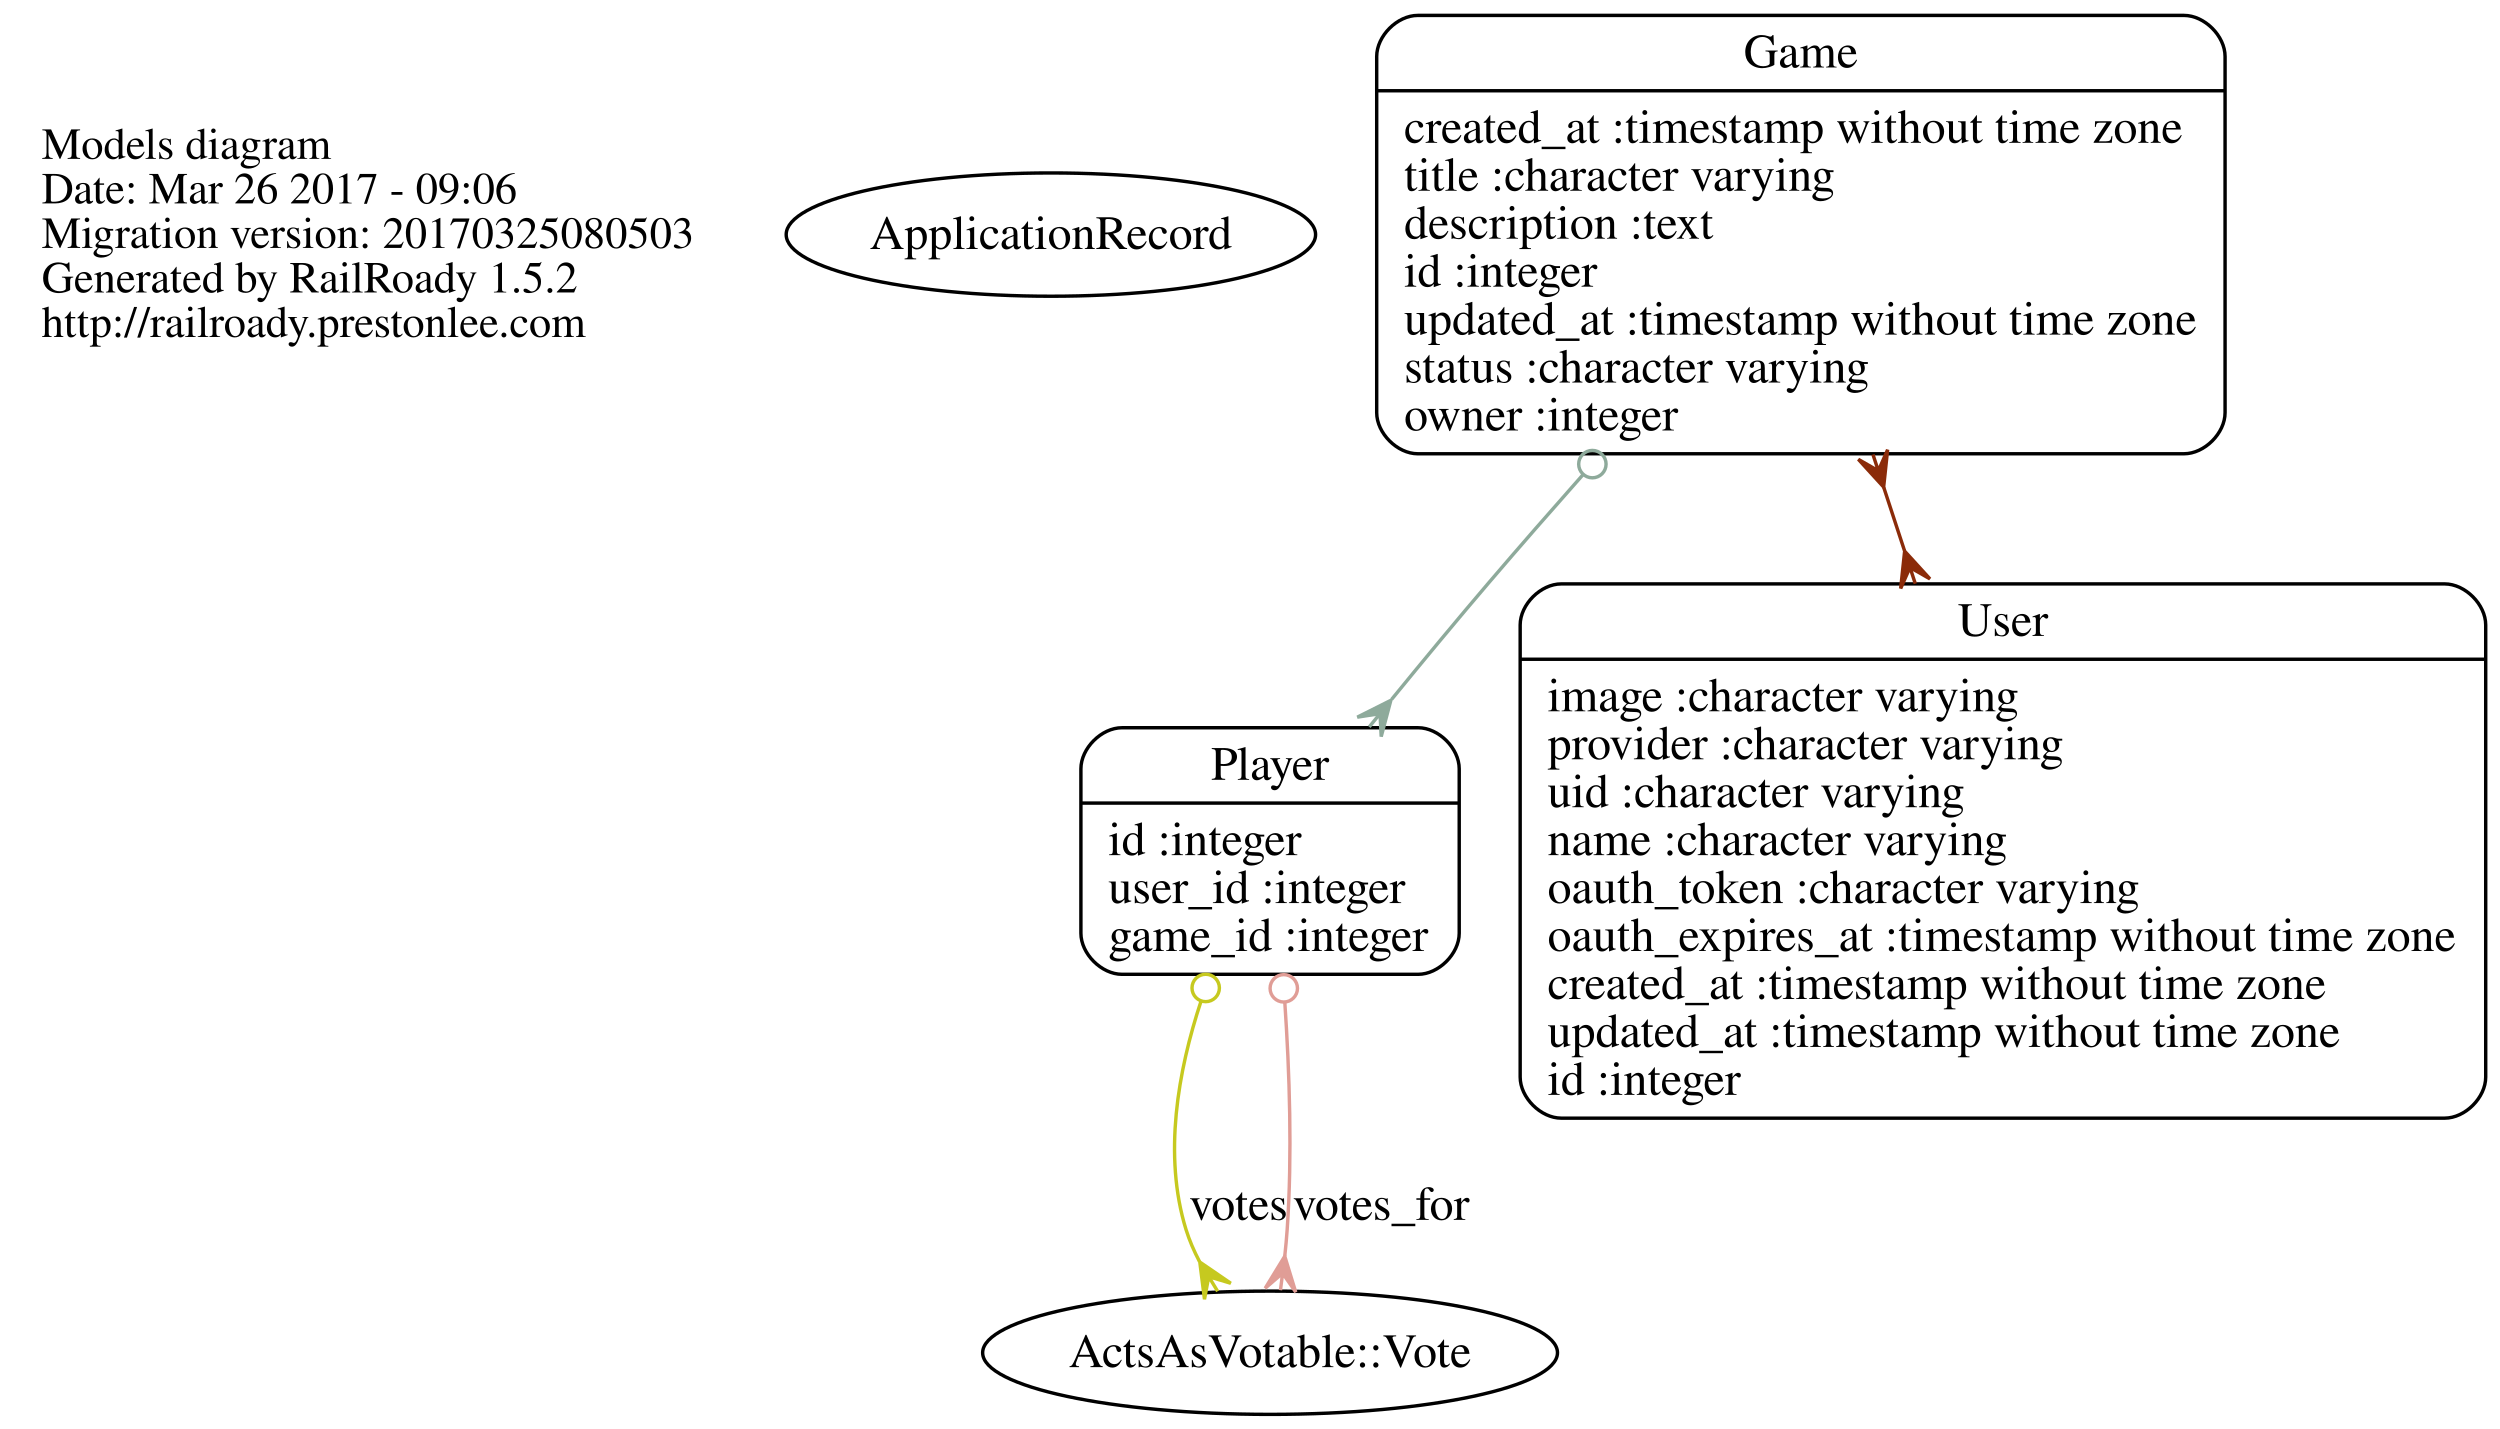
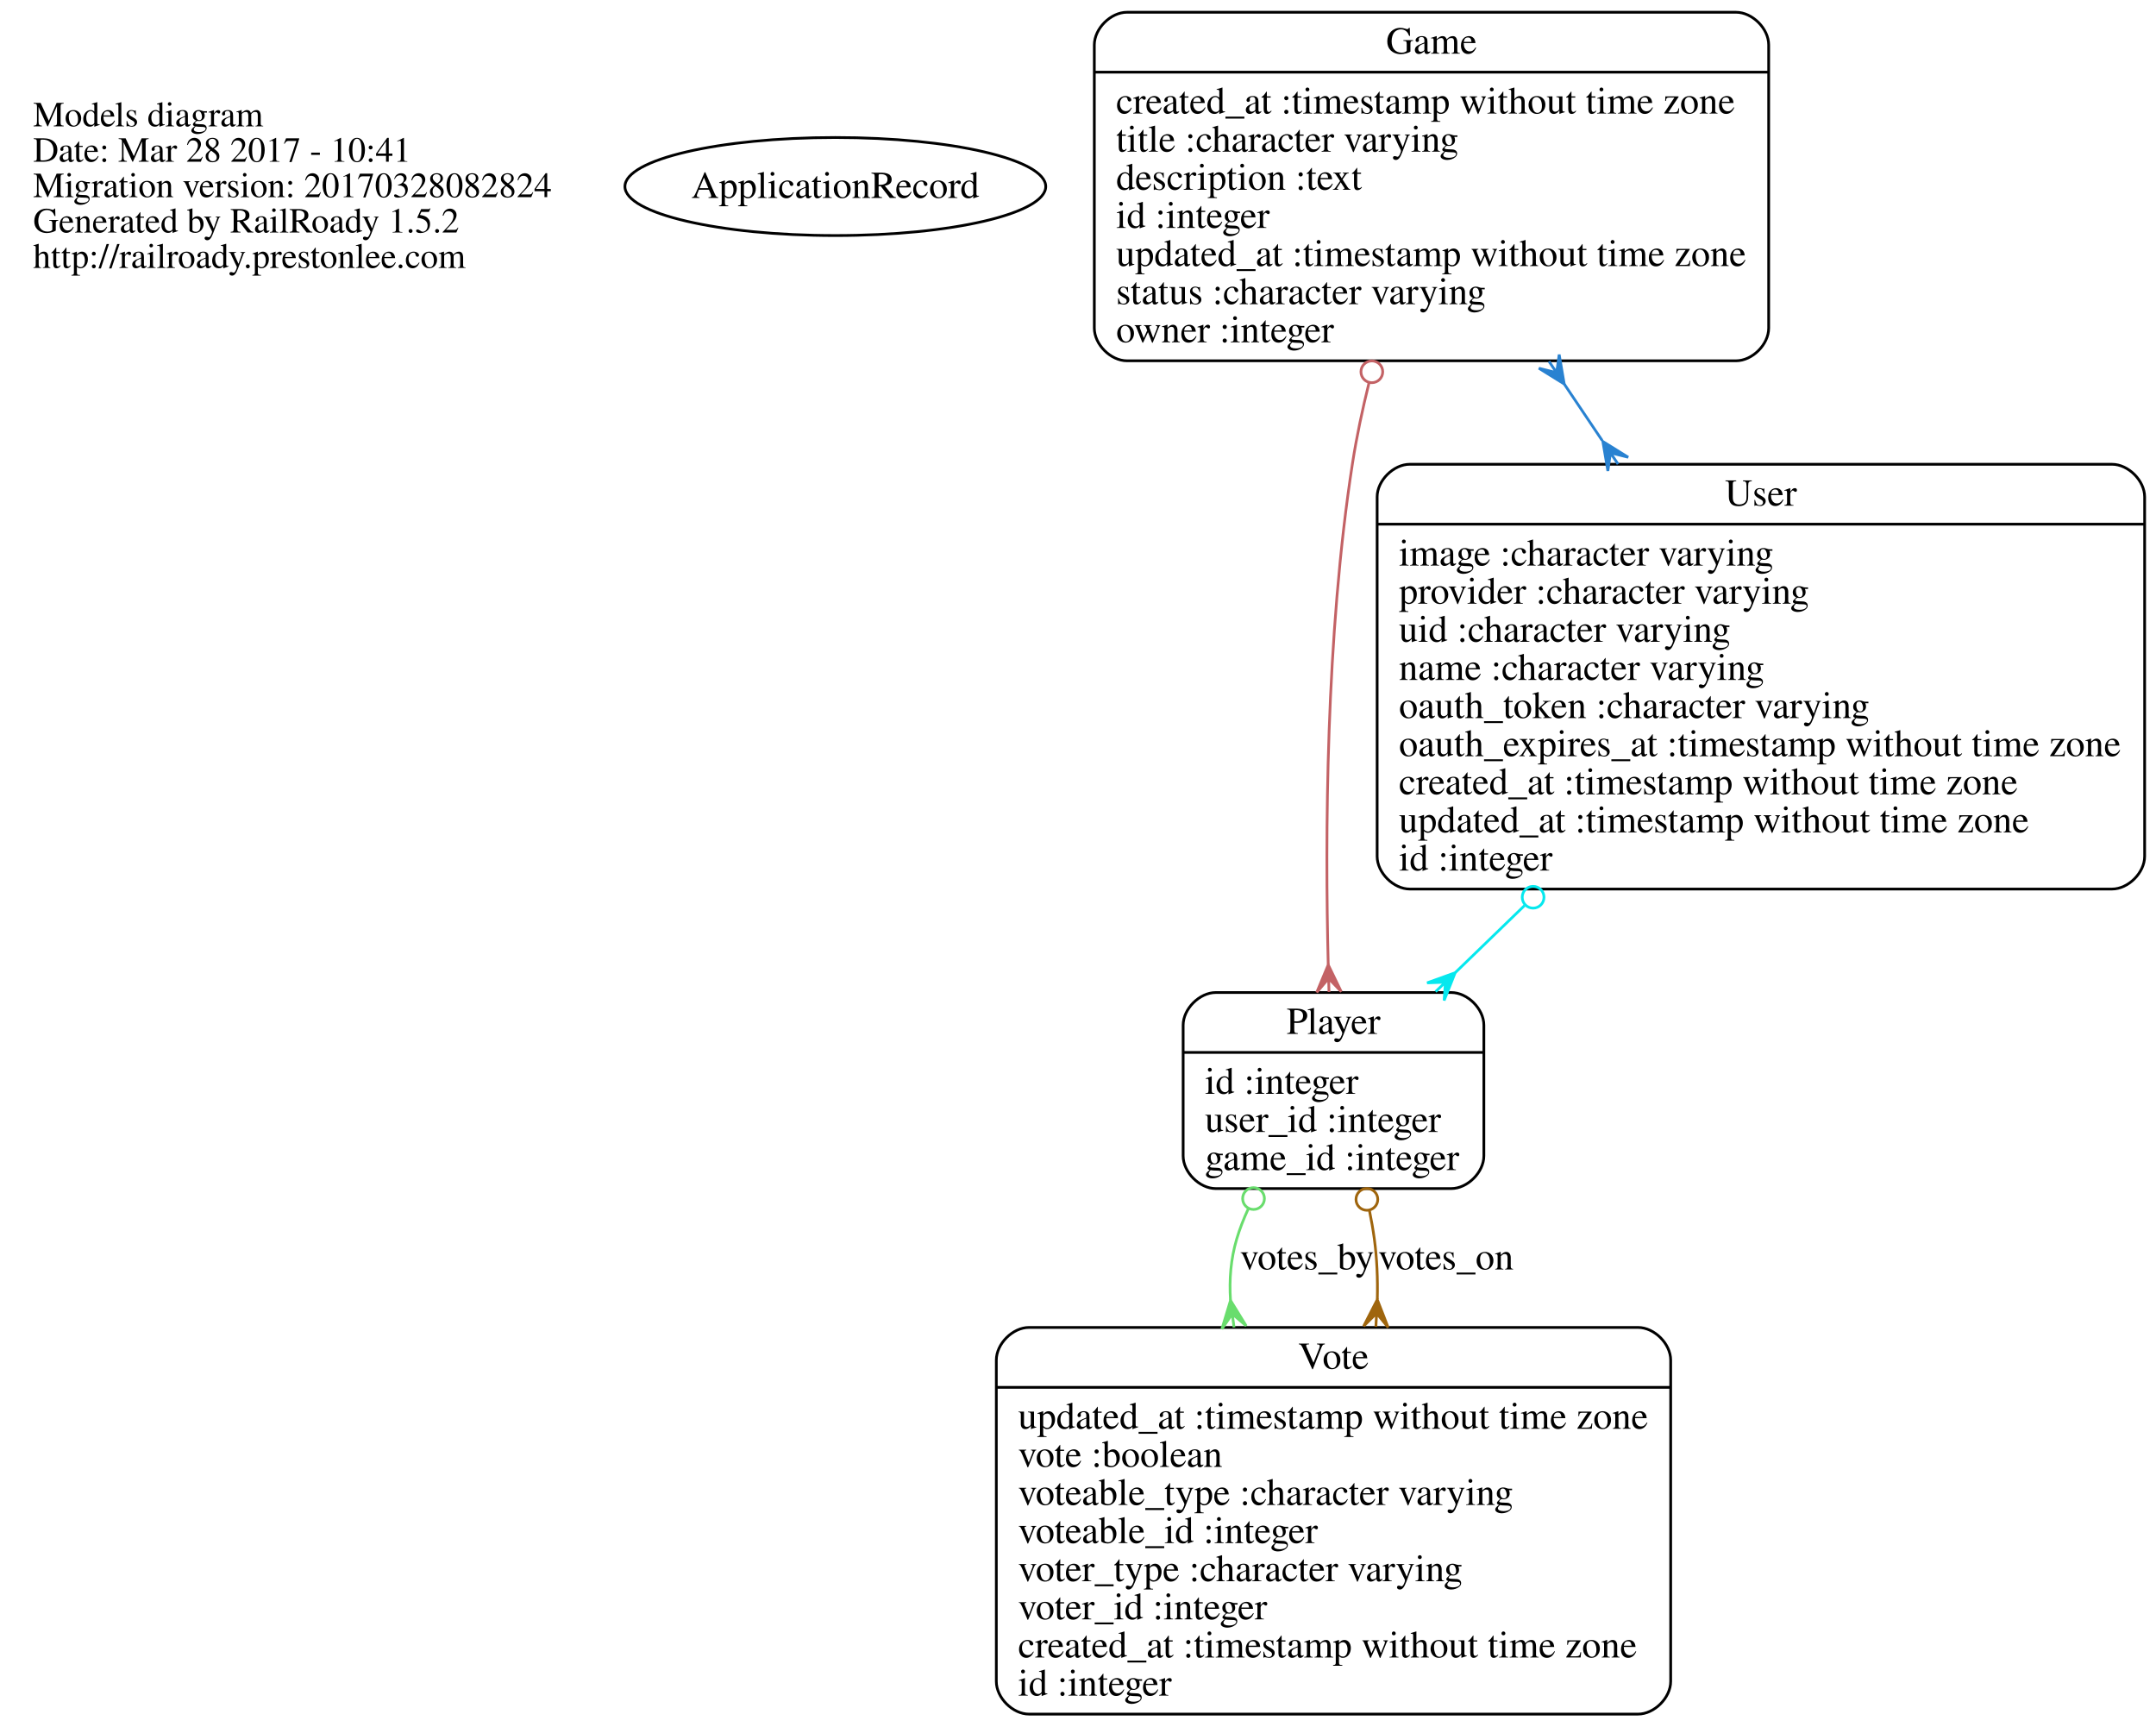
- <svg xmlns="http://www.w3.org/2000/svg" width="730pt" height="417pt" viewBox="0.00 0.00 729.66 417.00">
-   <g id="graph0" class="graph" transform="scale(1 1) rotate(0) translate(4 413)">
-     <polygon fill="transparent" stroke="transparent" points="-4,4 -4,-413 725.657,-413 725.657,4 -4,4" />
+ <svg xmlns="http://www.w3.org/2000/svg" width="792pt" height="634pt" viewBox="0.00 0.00 791.66 634.00">
+   <g id="graph0" class="graph" transform="scale(1 1) rotate(0) translate(4 630)">
+     <polygon fill="transparent" stroke="transparent" points="-4,4 -4,-630 787.657,-630 787.657,4 -4,4" />
    <g id="node1" class="node">
-       <text text-anchor="start" x="8" y="-366.6" font-family="Times,serif" font-size="13.00" fill="#000000">Models diagram</text>
-       <text text-anchor="start" x="8" y="-353.6" font-family="Times,serif" font-size="13.00" fill="#000000">Date: Mar 26 2017 - 09:06</text>
-       <text text-anchor="start" x="8" y="-340.6" font-family="Times,serif" font-size="13.00" fill="#000000">Migration version: 20170325080503</text>
-       <text text-anchor="start" x="8" y="-327.6" font-family="Times,serif" font-size="13.00" fill="#000000">Generated by RailRoady 1.5.2</text>
-       <text text-anchor="start" x="8" y="-314.6" font-family="Times,serif" font-size="13.00" fill="#000000">http://railroady.prestonlee.com</text>
+       <text text-anchor="start" x="8" y="-583.6" font-family="Times,serif" font-size="13.00" fill="#000000">Models diagram</text>
+       <text text-anchor="start" x="8" y="-570.6" font-family="Times,serif" font-size="13.00" fill="#000000">Date: Mar 28 2017 - 10:41</text>
+       <text text-anchor="start" x="8" y="-557.6" font-family="Times,serif" font-size="13.00" fill="#000000">Migration version: 20170328082824</text>
+       <text text-anchor="start" x="8" y="-544.6" font-family="Times,serif" font-size="13.00" fill="#000000">Generated by RailRoady 1.5.2</text>
+       <text text-anchor="start" x="8" y="-531.6" font-family="Times,serif" font-size="13.00" fill="#000000">http://railroady.prestonlee.com</text>
    </g>
    <g id="node2" class="node">
-       <ellipse fill="none" stroke="#000000" cx="302.688" cy="-344.5" rx="77.292" ry="18" />
-       <text text-anchor="middle" x="302.688" y="-340.3" font-family="Times,serif" font-size="14.00" fill="#000000">ApplicationRecord</text>
+       <ellipse fill="none" stroke="#000000" cx="302.688" cy="-561.5" rx="77.292" ry="18" />
+       <text text-anchor="middle" x="302.688" y="-557.3" font-family="Times,serif" font-size="14.00" fill="#000000">ApplicationRecord</text>
    </g>
    <g id="node3" class="node">
-       <path fill="none" stroke="#000000" d="M409.825,-280.5C409.825,-280.5 633.55,-280.5 633.55,-280.5 639.55,-280.5 645.55,-286.5 645.55,-292.5 645.55,-292.5 645.55,-396.5 645.55,-396.5 645.55,-402.5 639.55,-408.5 633.55,-408.5 633.55,-408.5 409.825,-408.5 409.825,-408.5 403.825,-408.5 397.825,-402.5 397.825,-396.5 397.825,-396.5 397.825,-292.5 397.825,-292.5 397.825,-286.5 403.825,-280.5 409.825,-280.5" />
-       <text text-anchor="middle" x="521.688" y="-393.3" font-family="Times,serif" font-size="14.00" fill="#000000">Game</text>
-       <polyline fill="none" stroke="#000000" points="397.825,-386.5 645.55,-386.5 " />
-       <text text-anchor="start" x="405.825" y="-371.3" font-family="Times,serif" font-size="14.00" fill="#000000">created_at :timestamp without time zone</text>
-       <text text-anchor="start" x="405.825" y="-357.3" font-family="Times,serif" font-size="14.00" fill="#000000">title :character varying</text>
-       <text text-anchor="start" x="405.825" y="-343.3" font-family="Times,serif" font-size="14.00" fill="#000000">description :text</text>
-       <text text-anchor="start" x="405.825" y="-329.3" font-family="Times,serif" font-size="14.00" fill="#000000">id :integer</text>
-       <text text-anchor="start" x="405.825" y="-315.3" font-family="Times,serif" font-size="14.00" fill="#000000">updated_at :timestamp without time zone</text>
-       <text text-anchor="start" x="405.825" y="-301.3" font-family="Times,serif" font-size="14.00" fill="#000000">status :character varying</text>
-       <text text-anchor="start" x="405.825" y="-287.3" font-family="Times,serif" font-size="14.00" fill="#000000">owner :integer</text>
+       <path fill="none" stroke="#000000" d="M409.825,-497.5C409.825,-497.5 633.55,-497.5 633.55,-497.5 639.55,-497.5 645.55,-503.5 645.55,-509.5 645.55,-509.5 645.55,-613.5 645.55,-613.5 645.55,-619.5 639.55,-625.5 633.55,-625.5 633.55,-625.5 409.825,-625.5 409.825,-625.5 403.825,-625.5 397.825,-619.5 397.825,-613.5 397.825,-613.5 397.825,-509.5 397.825,-509.5 397.825,-503.5 403.825,-497.5 409.825,-497.5" />
+       <text text-anchor="middle" x="521.688" y="-610.3" font-family="Times,serif" font-size="14.00" fill="#000000">Game</text>
+       <polyline fill="none" stroke="#000000" points="397.825,-603.5 645.55,-603.5 " />
+       <text text-anchor="start" x="405.825" y="-588.3" font-family="Times,serif" font-size="14.00" fill="#000000">created_at :timestamp without time zone</text>
+       <text text-anchor="start" x="405.825" y="-574.3" font-family="Times,serif" font-size="14.00" fill="#000000">title :character varying</text>
+       <text text-anchor="start" x="405.825" y="-560.3" font-family="Times,serif" font-size="14.00" fill="#000000">description :text</text>
+       <text text-anchor="start" x="405.825" y="-546.3" font-family="Times,serif" font-size="14.00" fill="#000000">id :integer</text>
+       <text text-anchor="start" x="405.825" y="-532.3" font-family="Times,serif" font-size="14.00" fill="#000000">updated_at :timestamp without time zone</text>
+       <text text-anchor="start" x="405.825" y="-518.3" font-family="Times,serif" font-size="14.00" fill="#000000">status :character varying</text>
+       <text text-anchor="start" x="405.825" y="-504.3" font-family="Times,serif" font-size="14.00" fill="#000000">owner :integer</text>
    </g>
    <g id="node4" class="node">
-       <path fill="none" stroke="#000000" d="M323.455,-128.5C323.455,-128.5 409.921,-128.5 409.921,-128.5 415.921,-128.5 421.921,-134.5 421.921,-140.5 421.921,-140.5 421.921,-188.5 421.921,-188.5 421.921,-194.5 415.921,-200.5 409.921,-200.5 409.921,-200.5 323.455,-200.5 323.455,-200.5 317.455,-200.5 311.455,-194.5 311.455,-188.5 311.455,-188.5 311.455,-140.5 311.455,-140.5 311.455,-134.5 317.455,-128.5 323.455,-128.5" />
-       <text text-anchor="middle" x="366.688" y="-185.3" font-family="Times,serif" font-size="14.00" fill="#000000">Player</text>
-       <polyline fill="none" stroke="#000000" points="311.455,-178.5 421.921,-178.5 " />
-       <text text-anchor="start" x="319.455" y="-163.3" font-family="Times,serif" font-size="14.00" fill="#000000">id :integer</text>
-       <text text-anchor="start" x="319.455" y="-149.3" font-family="Times,serif" font-size="14.00" fill="#000000">user_id :integer</text>
-       <text text-anchor="start" x="319.455" y="-135.3" font-family="Times,serif" font-size="14.00" fill="#000000">game_id :integer</text>
+       <path fill="none" stroke="#000000" d="M442.455,-193.5C442.455,-193.5 528.921,-193.5 528.921,-193.5 534.921,-193.5 540.921,-199.5 540.921,-205.5 540.921,-205.5 540.921,-253.5 540.921,-253.5 540.921,-259.5 534.921,-265.5 528.921,-265.5 528.921,-265.5 442.455,-265.5 442.455,-265.5 436.455,-265.5 430.455,-259.5 430.455,-253.5 430.455,-253.5 430.455,-205.5 430.455,-205.5 430.455,-199.5 436.455,-193.5 442.455,-193.5" />
+       <text text-anchor="middle" x="485.688" y="-250.3" font-family="Times,serif" font-size="14.00" fill="#000000">Player</text>
+       <polyline fill="none" stroke="#000000" points="430.455,-243.5 540.921,-243.5 " />
+       <text text-anchor="start" x="438.455" y="-228.3" font-family="Times,serif" font-size="14.00" fill="#000000">id :integer</text>
+       <text text-anchor="start" x="438.455" y="-214.3" font-family="Times,serif" font-size="14.00" fill="#000000">user_id :integer</text>
+       <text text-anchor="start" x="438.455" y="-200.3" font-family="Times,serif" font-size="14.00" fill="#000000">game_id :integer</text>
    </g>
    <g id="edge1" class="edge">
-       <path fill="none" stroke="#8eaa9b" d="M458.03,-274.355C448.778,-263.913 439.431,-253.225 430.688,-243 421.308,-232.031 411.364,-220.026 402.182,-208.778" />
-       <ellipse fill="none" stroke="#8eaa9b" cx="460.804" cy="-277.479" rx="4" ry="4" />
-       <polygon fill="#8eaa9b" stroke="#8eaa9b" points="401.959,-208.504 399.14,-197.906 398.804,-204.625 395.649,-200.746 395.649,-200.746 395.649,-200.746 398.804,-204.625 392.158,-203.585 401.959,-208.504 401.959,-208.504" />
+       <path fill="none" stroke="#c36265" d="M498.755,-489.5C496.32,-479.67 494.188,-469.645 492.688,-460 482.847,-396.741 482.569,-322.576 483.746,-275.811" />
+       <ellipse fill="none" stroke="#c36265" cx="499.771" cy="-493.456" rx="4" ry="4" />
+       <polygon fill="#c36265" stroke="#c36265" points="483.75,-275.683 488.533,-265.815 483.893,-270.685 484.035,-265.687 484.035,-265.687 484.035,-265.687 483.893,-270.685 479.537,-265.559 483.75,-275.683 483.75,-275.683" />
    </g>
    <g id="node5" class="node">
-       <path fill="none" stroke="#000000" d="M451.719,-86.5C451.719,-86.5 709.657,-86.5 709.657,-86.5 715.657,-86.5 721.657,-92.5 721.657,-98.5 721.657,-98.5 721.657,-230.5 721.657,-230.5 721.657,-236.5 715.657,-242.5 709.657,-242.5 709.657,-242.5 451.719,-242.5 451.719,-242.5 445.719,-242.5 439.719,-236.5 439.719,-230.5 439.719,-230.5 439.719,-98.5 439.719,-98.5 439.719,-92.5 445.719,-86.5 451.719,-86.5" />
-       <text text-anchor="middle" x="580.688" y="-227.3" font-family="Times,serif" font-size="14.00" fill="#000000">User</text>
-       <polyline fill="none" stroke="#000000" points="439.719,-220.5 721.657,-220.5 " />
-       <text text-anchor="start" x="447.719" y="-205.3" font-family="Times,serif" font-size="14.00" fill="#000000">image :character varying</text>
-       <text text-anchor="start" x="447.719" y="-191.3" font-family="Times,serif" font-size="14.00" fill="#000000">provider :character varying</text>
-       <text text-anchor="start" x="447.719" y="-177.3" font-family="Times,serif" font-size="14.00" fill="#000000">uid :character varying</text>
-       <text text-anchor="start" x="447.719" y="-163.3" font-family="Times,serif" font-size="14.00" fill="#000000">name :character varying</text>
-       <text text-anchor="start" x="447.719" y="-149.3" font-family="Times,serif" font-size="14.00" fill="#000000">oauth_token :character varying</text>
-       <text text-anchor="start" x="447.719" y="-135.3" font-family="Times,serif" font-size="14.00" fill="#000000">oauth_expires_at :timestamp without time zone</text>
-       <text text-anchor="start" x="447.719" y="-121.3" font-family="Times,serif" font-size="14.00" fill="#000000">created_at :timestamp without time zone</text>
-       <text text-anchor="start" x="447.719" y="-107.3" font-family="Times,serif" font-size="14.00" fill="#000000">updated_at :timestamp without time zone</text>
-       <text text-anchor="start" x="447.719" y="-93.3" font-family="Times,serif" font-size="14.00" fill="#000000">id :integer</text>
+       <path fill="none" stroke="#000000" d="M513.718,-303.5C513.718,-303.5 771.657,-303.5 771.657,-303.5 777.657,-303.5 783.657,-309.5 783.657,-315.5 783.657,-315.5 783.657,-447.5 783.657,-447.5 783.657,-453.5 777.657,-459.5 771.657,-459.5 771.657,-459.5 513.718,-459.5 513.718,-459.5 507.719,-459.5 501.719,-453.5 501.719,-447.5 501.719,-447.5 501.719,-315.5 501.719,-315.5 501.719,-309.5 507.719,-303.5 513.718,-303.5" />
+       <text text-anchor="middle" x="642.688" y="-444.3" font-family="Times,serif" font-size="14.00" fill="#000000">User</text>
+       <polyline fill="none" stroke="#000000" points="501.719,-437.5 783.657,-437.5 " />
+       <text text-anchor="start" x="509.719" y="-422.3" font-family="Times,serif" font-size="14.00" fill="#000000">image :character varying</text>
+       <text text-anchor="start" x="509.719" y="-408.3" font-family="Times,serif" font-size="14.00" fill="#000000">provider :character varying</text>
+       <text text-anchor="start" x="509.719" y="-394.3" font-family="Times,serif" font-size="14.00" fill="#000000">uid :character varying</text>
+       <text text-anchor="start" x="509.719" y="-380.3" font-family="Times,serif" font-size="14.00" fill="#000000">name :character varying</text>
+       <text text-anchor="start" x="509.719" y="-366.3" font-family="Times,serif" font-size="14.00" fill="#000000">oauth_token :character varying</text>
+       <text text-anchor="start" x="509.719" y="-352.3" font-family="Times,serif" font-size="14.00" fill="#000000">oauth_expires_at :timestamp without time zone</text>
+       <text text-anchor="start" x="509.719" y="-338.3" font-family="Times,serif" font-size="14.00" fill="#000000">created_at :timestamp without time zone</text>
+       <text text-anchor="start" x="509.719" y="-324.3" font-family="Times,serif" font-size="14.00" fill="#000000">updated_at :timestamp without time zone</text>
+       <text text-anchor="start" x="509.719" y="-310.3" font-family="Times,serif" font-size="14.00" fill="#000000">id :integer</text>
    </g>
    <g id="edge2" class="edge">
-       <path fill="none" stroke="#8b2b09" d="M545.875,-270.709C547.871,-264.617 549.902,-258.424 551.927,-252.244" />
-       <polygon fill="#8b2b09" stroke="#8b2b09" points="545.853,-270.776 538.462,-278.877 544.296,-275.527 542.738,-280.278 542.738,-280.278 542.738,-280.278 544.296,-275.527 547.014,-281.68 545.853,-270.776 545.853,-270.776" />
-       <polygon fill="#8b2b09" stroke="#8b2b09" points="551.986,-252.064 559.377,-243.963 553.543,-247.313 555.101,-242.562 555.101,-242.562 555.101,-242.562 553.543,-247.313 550.825,-241.16 551.986,-252.064 551.986,-252.064" />
+       <path fill="none" stroke="#2982d1" d="M570.505,-488.88C575.066,-482.094 579.72,-475.171 584.357,-468.273" />
+       <polygon fill="#2982d1" stroke="#2982d1" points="570.438,-488.979 561.124,-494.768 567.649,-493.129 564.859,-497.278 564.859,-497.278 564.859,-497.278 567.649,-493.129 568.594,-499.789 570.438,-488.979 570.438,-488.979" />
+       <polygon fill="#2982d1" stroke="#2982d1" points="584.634,-467.861 593.948,-462.072 587.423,-463.711 590.213,-459.562 590.213,-459.562 590.213,-459.562 587.423,-463.711 586.478,-457.051 584.634,-467.861 584.634,-467.861" />
    </g>
    <g id="node6" class="node">
-       <ellipse fill="none" stroke="#000000" cx="366.688" cy="-18" rx="83.927" ry="18" />
-       <text text-anchor="middle" x="366.688" y="-13.8" font-family="Times,serif" font-size="14.00" fill="#000000">ActsAsVotable::Vote</text>
+       <path fill="none" stroke="#000000" d="M373.825,-.5C373.825,-.5 597.55,-.5 597.55,-.5 603.55,-.5 609.55,-6.5 609.55,-12.5 609.55,-12.5 609.55,-130.5 609.55,-130.5 609.55,-136.5 603.55,-142.5 597.55,-142.5 597.55,-142.5 373.825,-142.5 373.825,-142.5 367.825,-142.5 361.825,-136.5 361.825,-130.5 361.825,-130.5 361.825,-12.5 361.825,-12.5 361.825,-6.5 367.825,-.5 373.825,-.5" />
+       <text text-anchor="middle" x="485.688" y="-127.3" font-family="Times,serif" font-size="14.00" fill="#000000">Vote</text>
+       <polyline fill="none" stroke="#000000" points="361.825,-120.5 609.55,-120.5 " />
+       <text text-anchor="start" x="369.825" y="-105.3" font-family="Times,serif" font-size="14.00" fill="#000000">updated_at :timestamp without time zone</text>
+       <text text-anchor="start" x="369.825" y="-91.3" font-family="Times,serif" font-size="14.00" fill="#000000">vote :boolean</text>
+       <text text-anchor="start" x="369.825" y="-77.3" font-family="Times,serif" font-size="14.00" fill="#000000">voteable_type :character varying</text>
+       <text text-anchor="start" x="369.825" y="-63.3" font-family="Times,serif" font-size="14.00" fill="#000000">voteable_id :integer</text>
+       <text text-anchor="start" x="369.825" y="-49.3" font-family="Times,serif" font-size="14.00" fill="#000000">voter_type :character varying</text>
+       <text text-anchor="start" x="369.825" y="-35.3" font-family="Times,serif" font-size="14.00" fill="#000000">voter_id :integer</text>
+       <text text-anchor="start" x="369.825" y="-21.3" font-family="Times,serif" font-size="14.00" fill="#000000">created_at :timestamp without time zone</text>
+       <text text-anchor="start" x="369.825" y="-7.3" font-family="Times,serif" font-size="14.00" fill="#000000">id :integer</text>
    </g>
    <g id="edge3" class="edge">
-       <path fill="none" stroke="#c6c91f" d="M346.533,-120.661C339.771,-100.204 335.457,-75.647 342.136,-54 343.117,-50.819 344.487,-47.669 346.082,-44.631" />
-       <ellipse fill="none" stroke="#c6c91f" cx="347.894" cy="-124.514" rx="4" ry="4" />
-       <polygon fill="#c6c91f" stroke="#c6c91f" points="346.173,-44.481 355.222,-38.287 348.777,-40.212 351.381,-35.944 351.381,-35.944 351.381,-35.944 348.777,-40.212 347.539,-33.601 346.173,-44.481 346.173,-44.481" />
-       <text text-anchor="middle" x="357.464" y="-56.8" font-family="Times,serif" font-size="14.00" fill="#000000">votes</text>
+       <path fill="none" stroke="#69dd6d" d="M454.385,-186.073C452.699,-182.441 451.245,-178.729 450.136,-175 447.952,-167.656 447.339,-160.057 447.855,-152.466" />
+       <ellipse fill="none" stroke="#69dd6d" cx="456.312" cy="-189.836" rx="4" ry="4" />
+       <polygon fill="#69dd6d" stroke="#69dd6d" points="447.86,-152.43 453.61,-143.093 448.504,-147.472 449.148,-142.513 449.148,-142.513 449.148,-142.513 448.504,-147.472 444.685,-141.934 447.86,-152.43 447.86,-152.43" />
+       <text text-anchor="middle" x="475.964" y="-163.8" font-family="Times,serif" font-size="14.00" fill="#000000">votes_by</text>
    </g>
    <g id="edge4" class="edge">
-       <path fill="none" stroke="#e09d96" d="M370.996,-120.284C372.373,-100.064 373.195,-75.805 371.688,-54 371.513,-51.466 371.269,-48.839 370.983,-46.211" />
-       <ellipse fill="none" stroke="#e09d96" cx="370.693" cy="-124.406" rx="4" ry="4" />
-       <polygon fill="#e09d96" stroke="#e09d96" points="370.979,-46.184 374.186,-35.697 370.351,-41.224 369.722,-36.263 369.722,-36.263 369.722,-36.263 370.351,-41.224 365.257,-36.829 370.979,-46.184 370.979,-46.184" />
-       <text text-anchor="middle" x="399.126" y="-56.8" font-family="Times,serif" font-size="14.00" fill="#000000">votes_for</text>
+       <path fill="none" stroke="#9f650d" d="M498.903,-185.35C499.618,-181.871 500.229,-178.392 500.688,-175 501.657,-167.825 501.961,-160.375 501.782,-152.908" />
+       <ellipse fill="none" stroke="#9f650d" cx="497.955" cy="-189.529" rx="4" ry="4" />
+       <polygon fill="#9f650d" stroke="#9f650d" points="501.773,-152.727 505.751,-142.509 501.515,-147.734 501.257,-142.741 501.257,-142.741 501.257,-142.741 501.515,-147.734 496.763,-142.973 501.773,-152.727 501.773,-152.727" />
+       <text text-anchor="middle" x="526.964" y="-163.8" font-family="Times,serif" font-size="14.00" fill="#000000">votes_on</text>
+     </g>
+     <g id="edge5" class="edge">
+       <path fill="none" stroke="#06e8ee" d="M555.877,-297.454C547.1,-288.957 538.464,-280.595 530.413,-272.801" />
+       <ellipse fill="none" stroke="#06e8ee" cx="559.014" cy="-300.491" rx="4" ry="4" />
+       <polygon fill="#06e8ee" stroke="#06e8ee" points="530.381,-272.77 526.327,-262.581 526.789,-269.292 523.197,-265.814 523.197,-265.814 523.197,-265.814 526.789,-269.292 520.066,-269.047 530.381,-272.77 530.381,-272.77" />
    </g>
  </g>
</svg>
